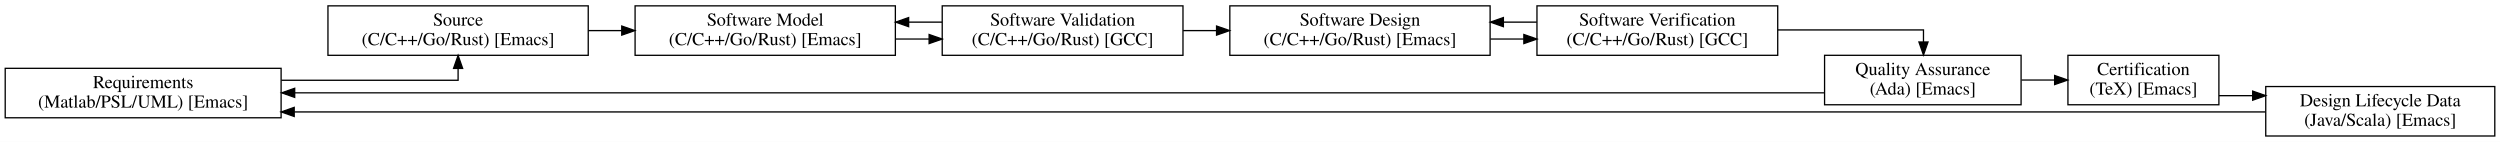
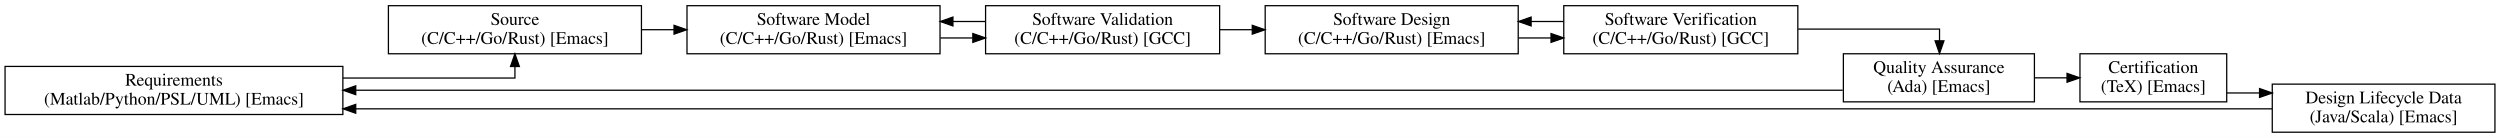
- <svg xmlns="http://www.w3.org/2000/svg" width="1921pt" height="109pt" viewBox="0.00 0.00 1921.00 109.00">
+ <svg xmlns="http://www.w3.org/2000/svg" width="1976pt" height="109pt" viewBox="0.00 0.00 1976.00 109.00">
  <g id="graph0" class="graph" transform="scale(1 1) rotate(0) translate(4 105)">
-     <polygon fill="white" stroke="transparent" points="-4,4 -4,-105 1917,-105 1917,4 -4,4" />
+     <polygon fill="white" stroke="transparent" points="-4,4 -4,-105 1972,-105 1972,4 -4,4" />
    <g id="node1" class="node">
-       <polygon fill="none" stroke="black" points="0,-14.5 0,-52.5 212,-52.5 212,-14.5 0,-14.5" />
-       <text text-anchor="middle" x="106" y="-37.3" font-family="Times,serif" font-size="14.00">Requirements </text>
-       <text text-anchor="middle" x="106" y="-22.3" font-family="Times,serif" font-size="14.00">(Matlab/PSL/UML) [Emacs]</text>
+       <polygon fill="none" stroke="black" points="0,-14.5 0,-52.5 267,-52.5 267,-14.5 0,-14.5" />
+       <text text-anchor="middle" x="133.5" y="-37.3" font-family="Times,serif" font-size="14.00">Requirements </text>
+       <text text-anchor="middle" x="133.5" y="-22.3" font-family="Times,serif" font-size="14.00">(Matlab/Python/PSL/UML) [Emacs]</text>
    </g>
    <g id="node2" class="node">
-       <polygon fill="none" stroke="black" points="248,-62.5 248,-100.5 448,-100.5 448,-62.5 248,-62.5" />
-       <text text-anchor="middle" x="348" y="-85.3" font-family="Times,serif" font-size="14.00">Source </text>
-       <text text-anchor="middle" x="348" y="-70.3" font-family="Times,serif" font-size="14.00">(C/C++/Go/Rust) [Emacs]</text>
+       <polygon fill="none" stroke="black" points="303,-62.5 303,-100.5 503,-100.5 503,-62.5 303,-62.5" />
+       <text text-anchor="middle" x="403" y="-85.3" font-family="Times,serif" font-size="14.00">Source </text>
+       <text text-anchor="middle" x="403" y="-70.3" font-family="Times,serif" font-size="14.00">(C/C++/Go/Rust) [Emacs]</text>
    </g>
    <g id="edge1" class="edge">
-       <path fill="none" stroke="black" d="M212.14,-43.33C277.17,-43.33 348,-43.33 348,-43.33 348,-43.33 348,-52.42 348,-52.42" />
-       <polygon fill="black" stroke="black" points="344.5,-52.42 348,-62.42 351.5,-52.42 344.5,-52.42" />
+       <path fill="none" stroke="black" d="M267.07,-43.33C334.83,-43.33 403,-43.33 403,-43.33 403,-43.33 403,-52.42 403,-52.42" />
+       <polygon fill="black" stroke="black" points="399.5,-52.42 403,-62.42 406.5,-52.42 399.5,-52.42" />
    </g>
    <g id="node3" class="node">
-       <polygon fill="none" stroke="black" points="484,-62.5 484,-100.5 684,-100.5 684,-62.5 484,-62.5" />
-       <text text-anchor="middle" x="584" y="-85.3" font-family="Times,serif" font-size="14.00">Software Model </text>
-       <text text-anchor="middle" x="584" y="-70.3" font-family="Times,serif" font-size="14.00">(C/C++/Go/Rust) [Emacs]</text>
+       <polygon fill="none" stroke="black" points="539,-62.5 539,-100.5 739,-100.5 739,-62.5 539,-62.5" />
+       <text text-anchor="middle" x="639" y="-85.3" font-family="Times,serif" font-size="14.00">Software Model </text>
+       <text text-anchor="middle" x="639" y="-70.3" font-family="Times,serif" font-size="14.00">(C/C++/Go/Rust) [Emacs]</text>
    </g>
    <g id="edge2" class="edge">
-       <path fill="none" stroke="black" d="M448.09,-81.5C448.09,-81.5 473.76,-81.5 473.76,-81.5" />
-       <polygon fill="black" stroke="black" points="473.76,-85 483.76,-81.5 473.76,-78 473.76,-85" />
+       <path fill="none" stroke="black" d="M503.09,-81.5C503.09,-81.5 528.76,-81.5 528.76,-81.5" />
+       <polygon fill="black" stroke="black" points="528.76,-85 538.76,-81.5 528.76,-78 528.76,-85" />
    </g>
    <g id="node4" class="node">
-       <polygon fill="none" stroke="black" points="720,-62.5 720,-100.5 905,-100.5 905,-62.5 720,-62.5" />
-       <text text-anchor="middle" x="812.5" y="-85.3" font-family="Times,serif" font-size="14.00">Software Validation </text>
-       <text text-anchor="middle" x="812.5" y="-70.3" font-family="Times,serif" font-size="14.00">(C/C++/Go/Rust) [GCC]</text>
+       <polygon fill="none" stroke="black" points="775,-62.5 775,-100.5 960,-100.5 960,-62.5 775,-62.5" />
+       <text text-anchor="middle" x="867.5" y="-85.3" font-family="Times,serif" font-size="14.00">Software Validation </text>
+       <text text-anchor="middle" x="867.5" y="-70.3" font-family="Times,serif" font-size="14.00">(C/C++/Go/Rust) [GCC]</text>
    </g>
    <g id="edge3" class="edge">
-       <path fill="none" stroke="black" d="M684.22,-75C684.22,-75 709.93,-75 709.93,-75" />
-       <polygon fill="black" stroke="black" points="709.93,-78.5 719.93,-75 709.93,-71.5 709.93,-78.5" />
+       <path fill="none" stroke="black" d="M739.22,-75C739.22,-75 764.93,-75 764.93,-75" />
+       <polygon fill="black" stroke="black" points="764.93,-78.5 774.93,-75 764.93,-71.5 764.93,-78.5" />
    </g>
    <g id="edge10" class="edge">
-       <path fill="none" stroke="black" d="M719.89,-88C719.89,-88 694.2,-88 694.2,-88" />
-       <polygon fill="black" stroke="black" points="694.2,-84.5 684.2,-88 694.2,-91.5 694.2,-84.5" />
+       <path fill="none" stroke="black" d="M774.89,-88C774.89,-88 749.2,-88 749.2,-88" />
+       <polygon fill="black" stroke="black" points="749.2,-84.5 739.2,-88 749.2,-91.5 749.2,-84.5" />
    </g>
    <g id="node5" class="node">
-       <polygon fill="none" stroke="black" points="941,-62.5 941,-100.5 1141,-100.5 1141,-62.5 941,-62.5" />
-       <text text-anchor="middle" x="1041" y="-85.3" font-family="Times,serif" font-size="14.00">Software Design </text>
-       <text text-anchor="middle" x="1041" y="-70.3" font-family="Times,serif" font-size="14.00">(C/C++/Go/Rust) [Emacs]</text>
+       <polygon fill="none" stroke="black" points="996,-62.5 996,-100.5 1196,-100.5 1196,-62.5 996,-62.5" />
+       <text text-anchor="middle" x="1096" y="-85.3" font-family="Times,serif" font-size="14.00">Software Design </text>
+       <text text-anchor="middle" x="1096" y="-70.3" font-family="Times,serif" font-size="14.00">(C/C++/Go/Rust) [Emacs]</text>
    </g>
    <g id="edge4" class="edge">
-       <path fill="none" stroke="black" d="M905.11,-81.5C905.11,-81.5 930.8,-81.5 930.8,-81.5" />
-       <polygon fill="black" stroke="black" points="930.8,-85 940.8,-81.5 930.8,-78 930.8,-85" />
+       <path fill="none" stroke="black" d="M960.11,-81.5C960.11,-81.5 985.8,-81.5 985.8,-81.5" />
+       <polygon fill="black" stroke="black" points="985.8,-85 995.8,-81.5 985.8,-78 985.8,-85" />
    </g>
    <g id="node6" class="node">
-       <polygon fill="none" stroke="black" points="1177,-62.5 1177,-100.5 1362,-100.5 1362,-62.5 1177,-62.5" />
-       <text text-anchor="middle" x="1269.5" y="-85.3" font-family="Times,serif" font-size="14.00">Software Verification </text>
-       <text text-anchor="middle" x="1269.5" y="-70.3" font-family="Times,serif" font-size="14.00">(C/C++/Go/Rust) [GCC]</text>
+       <polygon fill="none" stroke="black" points="1232,-62.5 1232,-100.5 1417,-100.5 1417,-62.5 1232,-62.5" />
+       <text text-anchor="middle" x="1324.5" y="-85.3" font-family="Times,serif" font-size="14.00">Software Verification </text>
+       <text text-anchor="middle" x="1324.5" y="-70.3" font-family="Times,serif" font-size="14.00">(C/C++/Go/Rust) [GCC]</text>
    </g>
    <g id="edge5" class="edge">
-       <path fill="none" stroke="black" d="M1141.22,-75C1141.22,-75 1166.93,-75 1166.93,-75" />
-       <polygon fill="black" stroke="black" points="1166.93,-78.5 1176.93,-75 1166.93,-71.5 1166.93,-78.5" />
+       <path fill="none" stroke="black" d="M1196.22,-75C1196.22,-75 1221.93,-75 1221.93,-75" />
+       <polygon fill="black" stroke="black" points="1221.93,-78.5 1231.93,-75 1221.93,-71.5 1221.93,-78.5" />
    </g>
    <g id="edge11" class="edge">
-       <path fill="none" stroke="black" d="M1176.89,-88C1176.89,-88 1151.2,-88 1151.2,-88" />
-       <polygon fill="black" stroke="black" points="1151.2,-84.5 1141.2,-88 1151.2,-91.5 1151.2,-84.5" />
+       <path fill="none" stroke="black" d="M1231.89,-88C1231.89,-88 1206.2,-88 1206.2,-88" />
+       <polygon fill="black" stroke="black" points="1206.2,-84.5 1196.2,-88 1206.2,-91.5 1206.2,-84.5" />
    </g>
    <g id="node7" class="node">
-       <polygon fill="none" stroke="black" points="1398,-24.5 1398,-62.5 1549,-62.5 1549,-24.5 1398,-24.5" />
-       <text text-anchor="middle" x="1473.5" y="-47.3" font-family="Times,serif" font-size="14.00">Quality Assurance </text>
-       <text text-anchor="middle" x="1473.5" y="-32.3" font-family="Times,serif" font-size="14.00">(Ada) [Emacs]</text>
+       <polygon fill="none" stroke="black" points="1453,-24.5 1453,-62.5 1604,-62.5 1604,-24.5 1453,-24.5" />
+       <text text-anchor="middle" x="1528.5" y="-47.3" font-family="Times,serif" font-size="14.00">Quality Assurance </text>
+       <text text-anchor="middle" x="1528.5" y="-32.3" font-family="Times,serif" font-size="14.00">(Ada) [Emacs]</text>
    </g>
    <g id="edge6" class="edge">
-       <path fill="none" stroke="black" d="M1362.18,-82C1416.28,-82 1474,-82 1474,-82 1474,-82 1474,-72.75 1474,-72.75" />
-       <polygon fill="black" stroke="black" points="1477.5,-72.75 1474,-62.75 1470.5,-72.75 1477.5,-72.75" />
+       <path fill="none" stroke="black" d="M1417.18,-82C1471.28,-82 1529,-82 1529,-82 1529,-82 1529,-72.75 1529,-72.75" />
+       <polygon fill="black" stroke="black" points="1532.5,-72.75 1529,-62.75 1525.5,-72.75 1532.5,-72.75" />
    </g>
    <g id="edge12" class="edge">
-       <path fill="none" stroke="black" d="M1397.54,-33.67C1397.54,-33.67 222.44,-33.67 222.44,-33.67" />
-       <polygon fill="black" stroke="black" points="222.44,-30.17 212.44,-33.67 222.44,-37.17 222.44,-30.17" />
+       <path fill="none" stroke="black" d="M1452.51,-33.67C1452.51,-33.67 277.17,-33.67 277.17,-33.67" />
+       <polygon fill="black" stroke="black" points="277.17,-30.17 267.17,-33.67 277.17,-37.17 277.17,-30.17" />
    </g>
    <g id="node8" class="node">
-       <polygon fill="none" stroke="black" points="1585,-24.5 1585,-62.5 1701,-62.5 1701,-24.5 1585,-24.5" />
-       <text text-anchor="middle" x="1643" y="-47.3" font-family="Times,serif" font-size="14.00">Certification </text>
-       <text text-anchor="middle" x="1643" y="-32.3" font-family="Times,serif" font-size="14.00">(TeX) [Emacs]</text>
+       <polygon fill="none" stroke="black" points="1640,-24.5 1640,-62.5 1756,-62.5 1756,-24.5 1640,-24.5" />
+       <text text-anchor="middle" x="1698" y="-47.3" font-family="Times,serif" font-size="14.00">Certification </text>
+       <text text-anchor="middle" x="1698" y="-32.3" font-family="Times,serif" font-size="14.00">(TeX) [Emacs]</text>
    </g>
    <g id="edge7" class="edge">
-       <path fill="none" stroke="black" d="M1549.33,-43.5C1549.33,-43.5 1574.78,-43.5 1574.78,-43.5" />
-       <polygon fill="black" stroke="black" points="1574.78,-47 1584.78,-43.5 1574.78,-40 1574.78,-47" />
+       <path fill="none" stroke="black" d="M1604.33,-43.5C1604.33,-43.5 1629.78,-43.5 1629.78,-43.5" />
+       <polygon fill="black" stroke="black" points="1629.78,-47 1639.78,-43.5 1629.78,-40 1629.78,-47" />
    </g>
    <g id="node9" class="node">
-       <polygon fill="none" stroke="black" points="1737,-0.5 1737,-38.5 1913,-38.5 1913,-0.5 1737,-0.5" />
-       <text text-anchor="middle" x="1825" y="-23.3" font-family="Times,serif" font-size="14.00">Design Lifecycle Data </text>
-       <text text-anchor="middle" x="1825" y="-8.3" font-family="Times,serif" font-size="14.00">(Java/Scala) [Emacs]</text>
+       <polygon fill="none" stroke="black" points="1792,-0.5 1792,-38.5 1968,-38.5 1968,-0.5 1792,-0.5" />
+       <text text-anchor="middle" x="1880" y="-23.3" font-family="Times,serif" font-size="14.00">Design Lifecycle Data </text>
+       <text text-anchor="middle" x="1880" y="-8.3" font-family="Times,serif" font-size="14.00">(Java/Scala) [Emacs]</text>
    </g>
    <g id="edge8" class="edge">
-       <path fill="none" stroke="black" d="M1701.09,-31.5C1701.09,-31.5 1726.95,-31.5 1726.95,-31.5" />
-       <polygon fill="black" stroke="black" points="1726.95,-35 1736.95,-31.5 1726.95,-28 1726.95,-35" />
+       <path fill="none" stroke="black" d="M1756.09,-31.5C1756.09,-31.5 1781.95,-31.5 1781.95,-31.5" />
+       <polygon fill="black" stroke="black" points="1781.95,-35 1791.95,-31.5 1781.95,-28 1781.95,-35" />
    </g>
    <g id="edge9" class="edge">
-       <path fill="none" stroke="black" d="M1736.8,-19C1736.8,-19 222.07,-19 222.07,-19" />
-       <polygon fill="black" stroke="black" points="222.07,-15.5 212.07,-19 222.07,-22.5 222.07,-15.5" />
+       <path fill="none" stroke="black" d="M1791.89,-19C1791.89,-19 277.16,-19 277.16,-19" />
+       <polygon fill="black" stroke="black" points="277.16,-15.5 267.16,-19 277.16,-22.5 277.16,-15.5" />
    </g>
  </g>
</svg>
